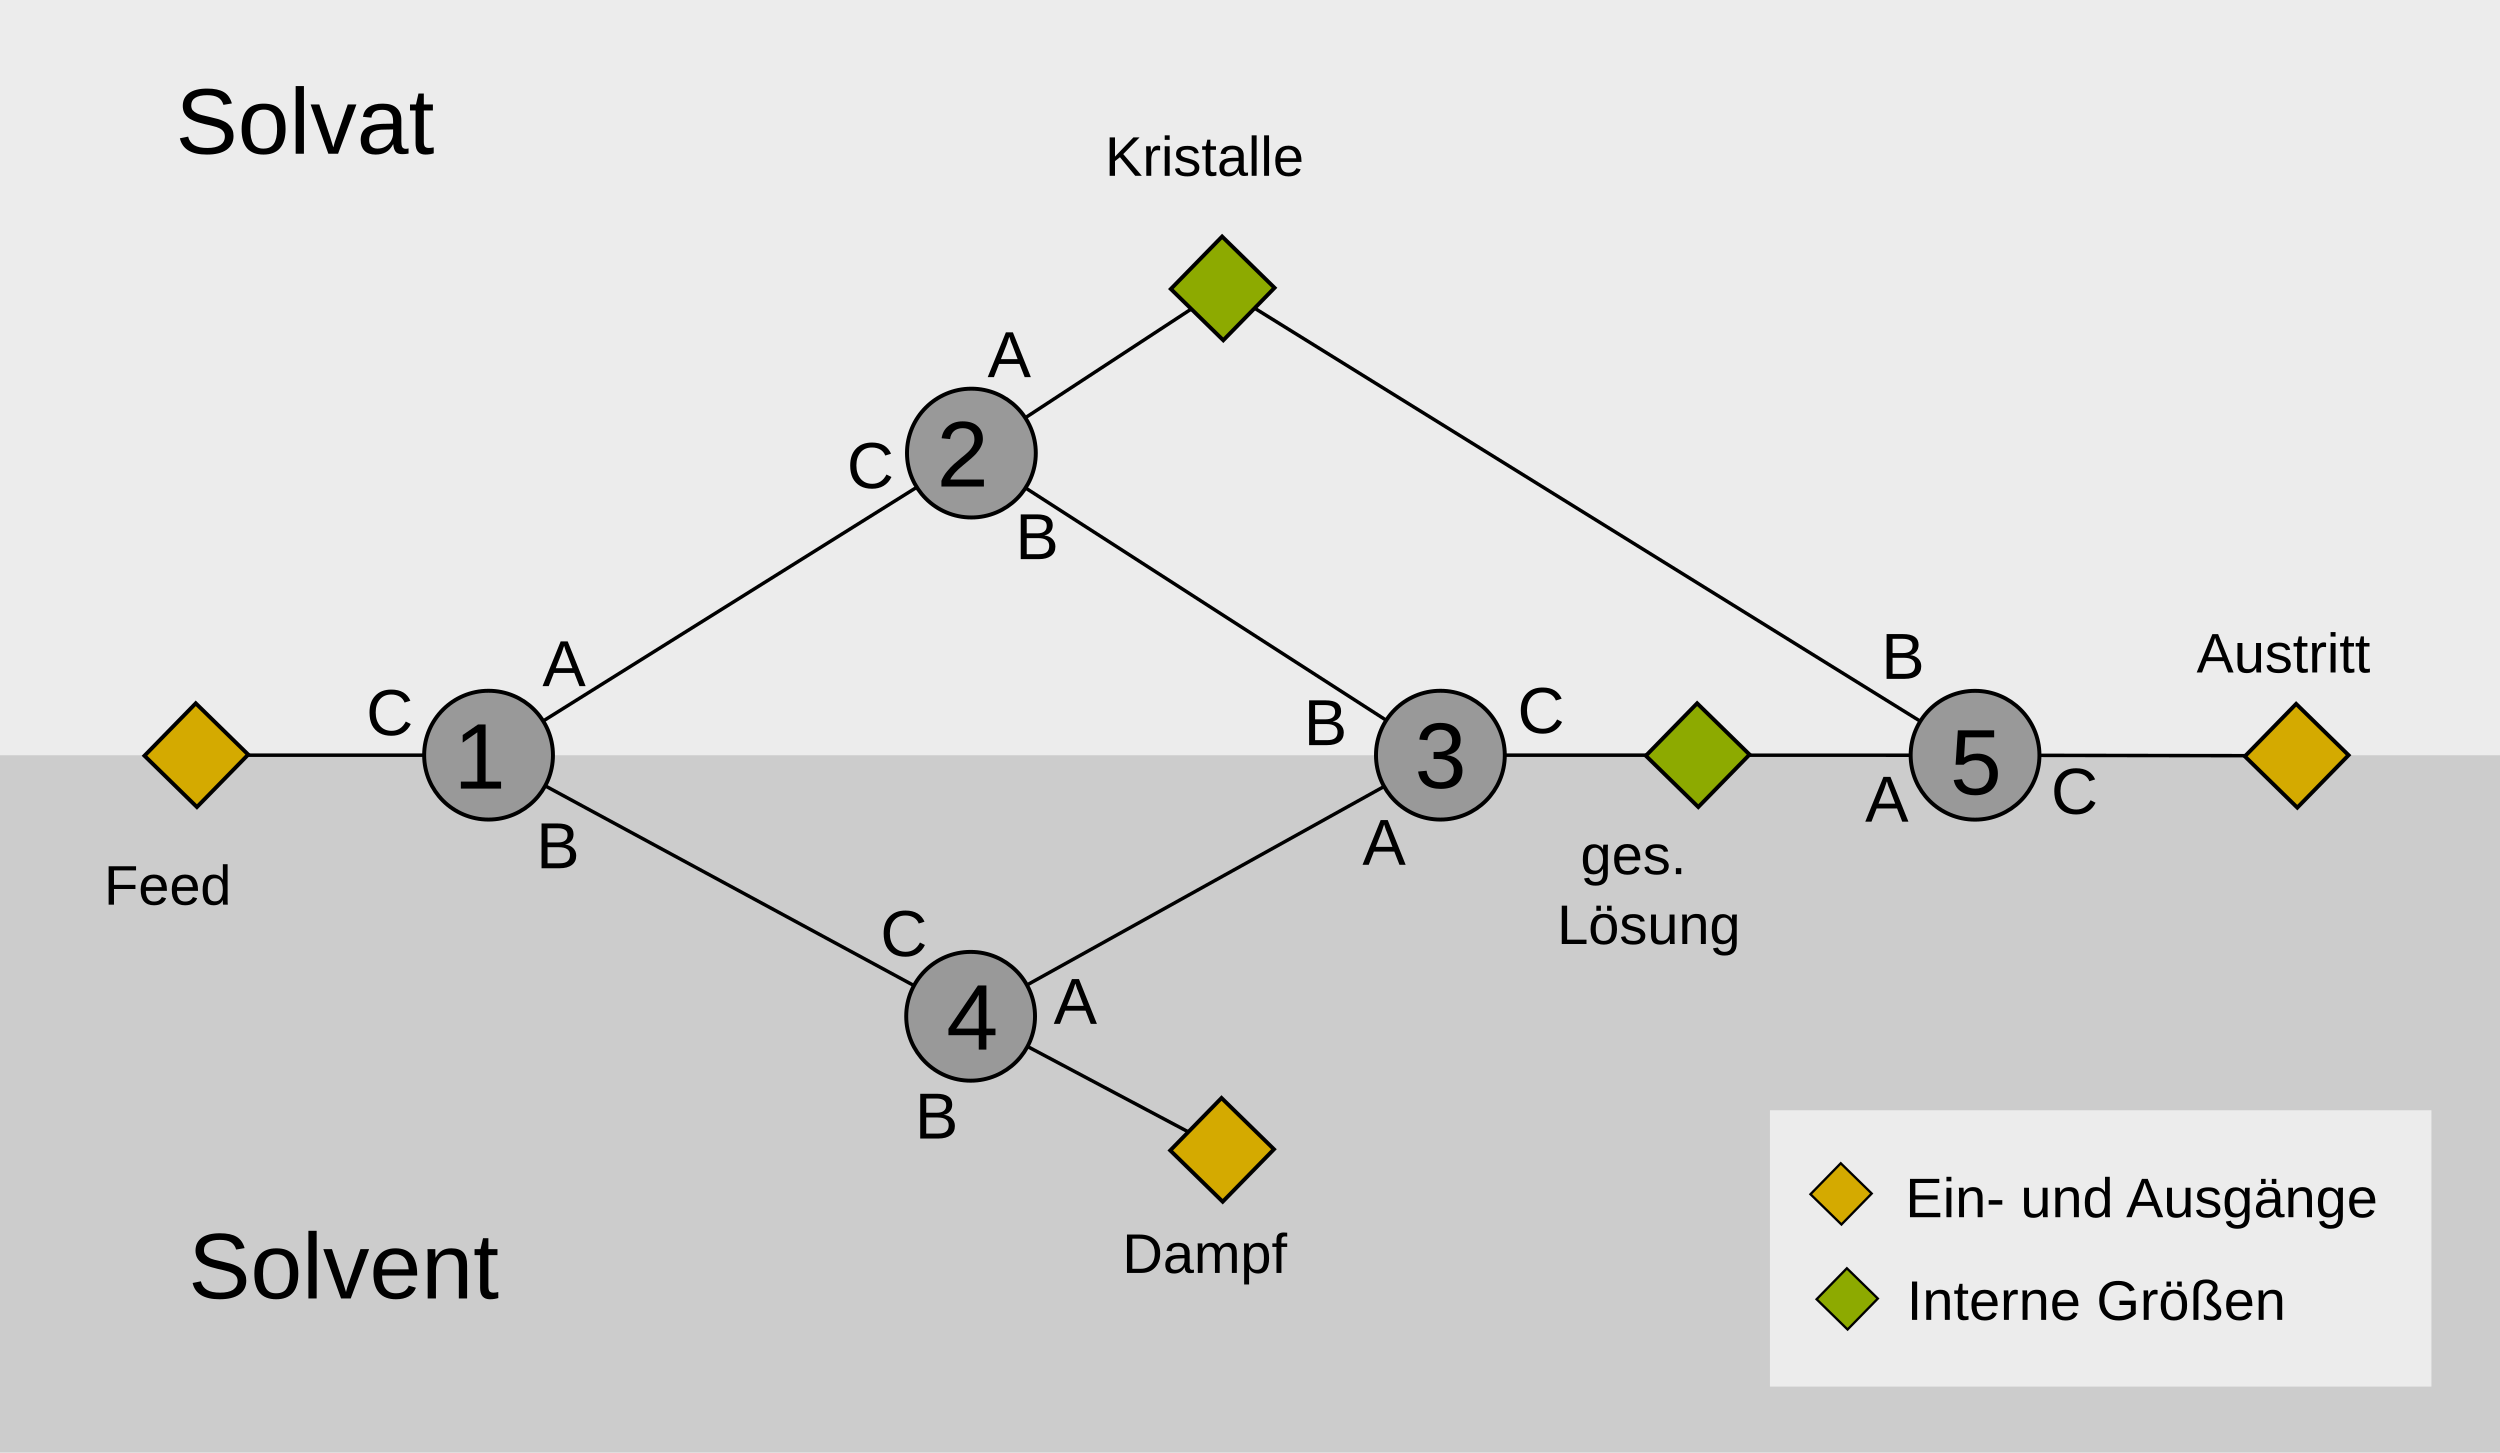
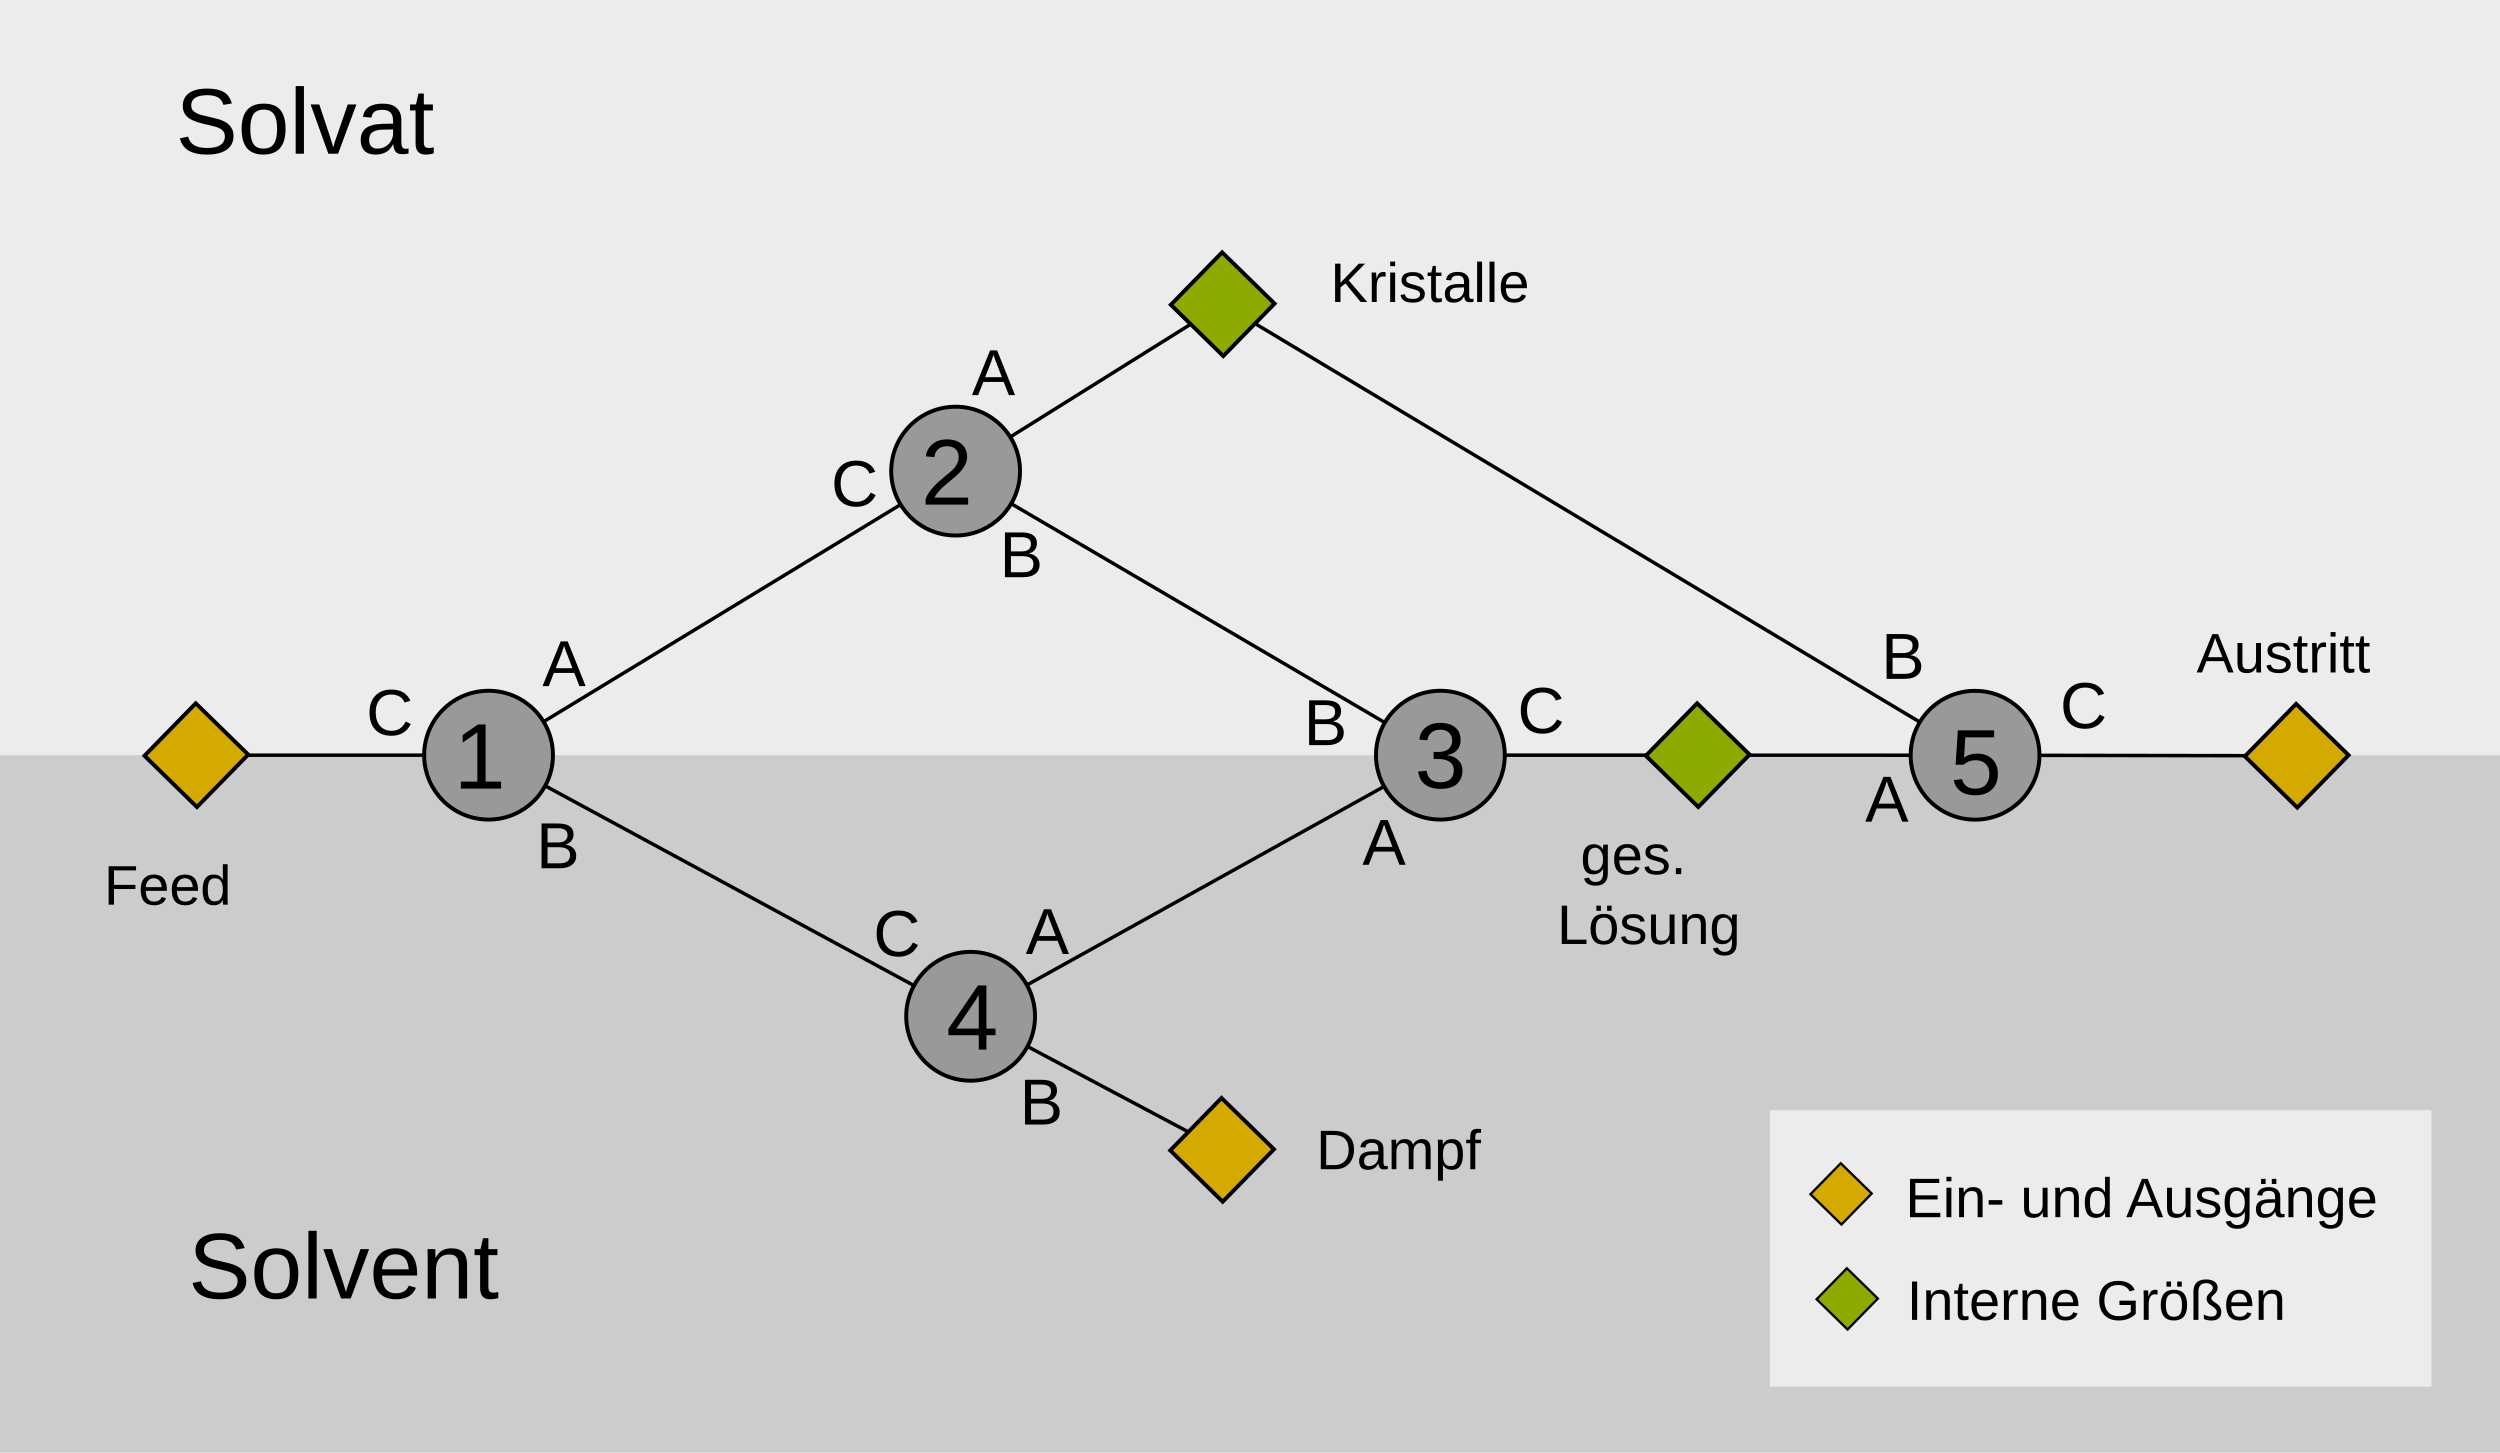
<svg xmlns="http://www.w3.org/2000/svg" width="189.368mm" height="110.034mm" viewBox="0 0 189.368 110.034" version="1.1" id="svg5">
  <defs id="defs2">
    <rect x="639.568" y="436.096" width="229.055" height="108.28" id="rect172248" />
  </defs>
  <g id="layer2" style="display:inline" transform="translate(-62.29147,-55.24392)">
    <g id="g9073" style="display:inline" transform="matrix(1.069527,0,0,1,-4.330946,0)">
      <rect style="fill:#ececec;stroke:none;stroke-width:0.341;stroke-miterlimit:4;stroke-dasharray:none;stroke-opacity:1" id="rect7377" width="177.058" height="57.202" x="62.291" y="55.244" />
      <rect style="fill:#cccccc;stroke:none;stroke-width:0.327;stroke-miterlimit:4;stroke-dasharray:none;stroke-opacity:1" id="rect7377-1" width="177.058" height="52.832" x="62.291" y="112.446" />
    </g>
    <text xml:space="preserve" style="font-style:normal;font-variant:normal;font-weight:normal;font-stretch:normal;font-size:7.056px;line-height:1.25;font-family:Arial;-inkscape-font-specification:'Arial, Normal';font-variant-ligatures:normal;font-variant-caps:normal;font-variant-numeric:normal;font-variant-east-asian:normal;display:inline;fill:#000000;fill-opacity:1;stroke:none;stroke-width:0.265" x="75.588" y="66.89" id="text2960">
      <tspan id="tspan3676" x="75.588" y="66.89">Solvat</tspan>
    </text>
    <text xml:space="preserve" style="font-style:normal;font-variant:normal;font-weight:normal;font-stretch:normal;font-size:7.056px;line-height:1.25;font-family:Arial;-inkscape-font-specification:'Arial, Normal';font-variant-ligatures:normal;font-variant-caps:normal;font-variant-numeric:normal;font-variant-east-asian:normal;display:inline;fill:#000000;fill-opacity:1;stroke:none;stroke-width:0.265" x="76.555" y="153.597" id="text2960-2">
      <tspan id="tspan3723" x="76.555" y="153.597">Solvent</tspan>
    </text>
  </g>
  <g id="layer1" style="display:inline" transform="translate(-62.29147,-55.24392)">
-     <circle style="fill:#999999;fill-rule:evenodd;stroke:#000000;stroke-width:0.3;stroke-miterlimit:4;stroke-dasharray:none;stroke-opacity:1" id="path31" cx="135.872" cy="89.564" r="4.878" />
+     <circle style="fill:#999999;fill-rule:evenodd;stroke:#000000;stroke-width:0.3;stroke-miterlimit:4;stroke-dasharray:none;stroke-opacity:1" id="path31" cx="134.677" cy="90.93" r="4.878" />
    <circle style="fill:#999999;fill-rule:evenodd;stroke:#000000;stroke-width:0.3;stroke-miterlimit:4;stroke-dasharray:none;stroke-opacity:1" id="path31-1" cx="99.298" cy="112.446" r="4.878" />
    <circle style="fill:#999999;fill-rule:evenodd;stroke:#000000;stroke-width:0.3;stroke-miterlimit:4;stroke-dasharray:none;stroke-opacity:1" id="path31-2" cx="135.813" cy="132.225" r="4.878" />
    <circle style="fill:#999999;fill-rule:evenodd;stroke:#000000;stroke-width:0.3;stroke-miterlimit:4;stroke-dasharray:none;stroke-opacity:1" id="path31-0" cx="171.397" cy="112.446" r="4.878" />
    <rect style="fill:#d4aa00;stroke:#000000;stroke-width:0.3;stroke-miterlimit:4;stroke-dasharray:none;stroke-opacity:1" id="rect2294" width="5.555" height="5.555" x="-29.239" y="131.006" transform="rotate(-45.64718)" />
-     <rect style="fill:#8daa00;fill-opacity:1;stroke:#000000;stroke-width:0.3;stroke-miterlimit:4;stroke-dasharray:none;stroke-opacity:1" id="rect2294-9" width="5.555" height="5.555" x="50.391" y="161.88" transform="rotate(-45.64718)" />
+     <rect style="fill:#8daa00;fill-opacity:1;stroke:#000000;stroke-width:0.3;stroke-miterlimit:4;stroke-dasharray:none;stroke-opacity:1" id="rect2294-9" width="5.555" height="5.555" x="49.536" y="162.716" transform="rotate(-45.64718)" />
    <rect style="display:inline;fill:#d4aa00;stroke:#000000;stroke-width:0.3;stroke-miterlimit:4;stroke-dasharray:none;stroke-opacity:1" id="rect2294-9-4" width="5.555" height="5.555" x="81.951" y="244.8" transform="rotate(-45.64718)" />
    <rect style="fill:#8daa00;fill-opacity:1;stroke:#000000;stroke-width:0.3;stroke-miterlimit:4;stroke-dasharray:none;stroke-opacity:1" id="rect2294-8" width="5.555" height="5.555" x="50.263" y="212.324" transform="rotate(-45.64718)" />
    <rect style="fill:#d4aa00;stroke:#000000;stroke-width:0.3;stroke-miterlimit:4;stroke-dasharray:none;stroke-opacity:1" id="rect2294-4" width="5.555" height="5.555" x="3.702" y="207.464" transform="rotate(-45.64718)" />
-     <path style="fill:none;fill-rule:evenodd;stroke:#000000;stroke-width:0.265px;stroke-linecap:butt;stroke-linejoin:miter;stroke-opacity:1" d="m 139.973,92.205 27.322,17.599" id="path6608" />
+     <path style="fill:none;fill-rule:evenodd;stroke:#000000;stroke-width:0.265px;stroke-linecap:butt;stroke-linejoin:miter;stroke-opacity:1" d="m 138.886,93.396 28.302,16.584" id="path6608" />
    <path style="fill:none;fill-rule:evenodd;stroke:#000000;stroke-width:0.265px;stroke-linecap:butt;stroke-linejoin:miter;stroke-opacity:1" d="M 131.524,129.902 103.587,114.769" id="path6895" />
-     <path style="fill:none;fill-rule:evenodd;stroke:#000000;stroke-width:0.265px;stroke-linecap:butt;stroke-linejoin:miter;stroke-opacity:1" d="M 103.433,109.859 131.737,92.151" id="path6897" />
+     <path style="fill:none;fill-rule:evenodd;stroke:#000000;stroke-width:0.265px;stroke-linecap:butt;stroke-linejoin:miter;stroke-opacity:1" d="M 103.466,109.911 130.509,93.465" id="path6897" />
    <path style="fill:none;fill-rule:evenodd;stroke:#000000;stroke-width:0.265px;stroke-linecap:butt;stroke-linejoin:miter;stroke-opacity:1" d="M 140.076,129.856 167.133,114.816" id="path7001" />
    <path style="fill:none;fill-rule:evenodd;stroke:#000000;stroke-width:0.265px;stroke-linecap:butt;stroke-linejoin:miter;stroke-opacity:1" d="m 81.048,112.446 13.372,1e-4" id="path7107" />
-     <path style="fill:none;fill-rule:evenodd;stroke:#000000;stroke-width:0.265px;stroke-linecap:butt;stroke-linejoin:miter;stroke-opacity:1" d="m 152.528,78.649 -12.576,8.242" id="path7109" />
+     <path style="fill:none;fill-rule:evenodd;stroke:#000000;stroke-width:0.265px;stroke-linecap:butt;stroke-linejoin:miter;stroke-opacity:1" d="m 152.483,79.8 -13.67,8.545" id="path7109" />
    <path style="fill:none;fill-rule:evenodd;stroke:#000000;stroke-width:0.265px;stroke-linecap:butt;stroke-linejoin:miter;stroke-opacity:1" d="m 176.275,112.446 10.729,-9e-5" id="path7111" />
    <path style="fill:none;fill-rule:evenodd;stroke:#000000;stroke-width:0.265px;stroke-linecap:butt;stroke-linejoin:miter;stroke-opacity:1" d="m 140.121,134.513 12.185,6.47" id="path7113" />
    <text xml:space="preserve" style="font-style:normal;font-variant:normal;font-weight:normal;font-stretch:normal;font-size:7.056px;line-height:1.25;font-family:Arial;-inkscape-font-specification:'Arial, Normal';font-variant-ligatures:normal;font-variant-caps:normal;font-variant-numeric:normal;font-variant-east-asian:normal;stroke-width:0.265" x="96.669" y="114.982" id="text4881">
      <tspan id="tspan4879" style="font-style:normal;font-variant:normal;font-weight:normal;font-stretch:normal;font-size:7.056px;font-family:Arial;-inkscape-font-specification:'Arial, Normal';font-variant-ligatures:normal;font-variant-caps:normal;font-variant-numeric:normal;font-variant-east-asian:normal;stroke-width:0.265" x="96.669" y="114.982">1</tspan>
    </text>
-     <text xml:space="preserve" style="font-style:normal;font-variant:normal;font-weight:normal;font-stretch:normal;font-size:7.056px;line-height:1.25;font-family:Arial;-inkscape-font-specification:'Arial, Normal';font-variant-ligatures:normal;font-variant-caps:normal;font-variant-numeric:normal;font-variant-east-asian:normal;display:inline;stroke-width:0.265" x="133.244" y="92.1" id="text4881-2">
-       <tspan id="tspan9308" x="133.244" y="92.1">2</tspan>
+     <text xml:space="preserve" style="font-style:normal;font-variant:normal;font-weight:normal;font-stretch:normal;font-size:7.056px;line-height:1.25;font-family:Arial;-inkscape-font-specification:'Arial, Normal';font-variant-ligatures:normal;font-variant-caps:normal;font-variant-numeric:normal;font-variant-east-asian:normal;display:inline;stroke-width:0.265" x="132.048" y="93.466" id="text4881-2">
+       <tspan id="tspan9308" x="132.048" y="93.466">2</tspan>
    </text>
    <text xml:space="preserve" style="font-style:normal;font-variant:normal;font-weight:normal;font-stretch:normal;font-size:7.056px;line-height:1.25;font-family:Arial;-inkscape-font-specification:'Arial, Normal';font-variant-ligatures:normal;font-variant-caps:normal;font-variant-numeric:normal;font-variant-east-asian:normal;display:inline;stroke-width:0.265" x="169.447" y="114.937" id="text4881-2-5">
      <tspan id="tspan9355" x="169.447" y="114.937">3</tspan>
    </text>
    <text xml:space="preserve" style="font-style:normal;font-variant:normal;font-weight:normal;font-stretch:normal;font-size:7.056px;line-height:1.25;font-family:Arial;-inkscape-font-specification:'Arial, Normal';font-variant-ligatures:normal;font-variant-caps:normal;font-variant-numeric:normal;font-variant-east-asian:normal;display:inline;stroke-width:0.265" x="133.977" y="134.751" id="text4881-2-5-8">
      <tspan id="tspan9402" x="133.977" y="134.751">4</tspan>
    </text>
    <circle style="display:inline;fill:#999999;fill-rule:evenodd;stroke:#000000;stroke-width:0.3;stroke-miterlimit:4;stroke-dasharray:none;stroke-opacity:1" id="path31-8" cx="211.896" cy="112.451" r="4.878" />
    <text xml:space="preserve" style="font-style:normal;font-variant:normal;font-weight:normal;font-stretch:normal;font-size:7.056px;line-height:1.25;font-family:Arial;-inkscape-font-specification:'Arial, Normal';font-variant-ligatures:normal;font-variant-caps:normal;font-variant-numeric:normal;font-variant-east-asian:normal;display:inline;stroke-width:0.265" x="210" y="115.422" id="text4881-2-2">
      <tspan id="tspan135" x="210" y="115.422">5</tspan>
    </text>
    <path style="fill:none;fill-rule:evenodd;stroke:#000000;stroke-width:0.265px;stroke-linecap:butt;stroke-linejoin:miter;stroke-opacity:1" d="m 194.771,112.447 12.247,0.003" id="path309" />
    <path style="fill:none;fill-rule:evenodd;stroke:#000000;stroke-width:0.265px;stroke-linecap:butt;stroke-linejoin:miter;stroke-opacity:1" d="m 216.774,112.459 15.61,0.025" id="path1348" />
-     <path style="fill:none;fill-rule:evenodd;stroke:#000000;stroke-width:0.265px;stroke-linecap:butt;stroke-linejoin:miter;stroke-opacity:1" d="m 157.325,78.59 50.426,31.289" id="path1350" />
+     <path style="fill:none;fill-rule:evenodd;stroke:#000000;stroke-width:0.265px;stroke-linecap:butt;stroke-linejoin:miter;stroke-opacity:1" d="m 157.356,79.753 50.356,30.189" id="path1350" />
  </g>
  <g id="layer3" style="display:inline" transform="translate(-62.29147,-55.24392)">
-     <text xml:space="preserve" style="font-style:normal;font-variant:normal;font-weight:normal;font-stretch:normal;font-size:4.233px;line-height:1.25;font-family:Arial;-inkscape-font-specification:'Arial, Normal';font-variant-ligatures:normal;font-variant-caps:normal;font-variant-numeric:normal;font-variant-east-asian:normal;fill:#000000;fill-opacity:1;stroke:none;stroke-width:0.265" x="146.001" y="68.559" id="text2960-2-8">
-       <tspan id="tspan3770" x="146.001" y="68.559">Kristalle</tspan>
+     <text xml:space="preserve" style="font-style:normal;font-variant:normal;font-weight:normal;font-stretch:normal;font-size:4.233px;line-height:1.25;font-family:Arial;-inkscape-font-specification:'Arial, Normal';font-variant-ligatures:normal;font-variant-caps:normal;font-variant-numeric:normal;font-variant-east-asian:normal;fill:#000000;fill-opacity:1;stroke:none;stroke-width:0.265" x="163.077" y="78.121" id="text2960-2-8">
+       <tspan id="tspan3770" x="163.077" y="78.121">Kristalle</tspan>
    </text>
    <text xml:space="preserve" style="font-style:normal;font-variant:normal;font-weight:normal;font-stretch:normal;font-size:4.233px;line-height:1.25;font-family:Arial;-inkscape-font-specification:'Arial, Normal';font-variant-ligatures:normal;font-variant-caps:normal;font-variant-numeric:normal;font-variant-east-asian:normal;display:inline;fill:#000000;fill-opacity:1;stroke:none;stroke-width:0.265" x="228.667" y="106.184" id="text2960-2-8-5">
      <tspan id="tspan3770-6" x="228.667" y="106.184">Austritt</tspan>
    </text>
    <text xml:space="preserve" style="font-style:normal;font-variant:normal;font-weight:normal;font-stretch:normal;font-size:4.233px;line-height:1.25;font-family:Arial;-inkscape-font-specification:'Arial, Normal';font-variant-ligatures:normal;font-variant-caps:normal;font-variant-numeric:normal;font-variant-east-asian:normal;fill:#000000;fill-opacity:1;stroke:none;stroke-width:0.265" x="70.177" y="123.77" id="text2960-2-8-4">
      <tspan id="tspan3853" x="70.177" y="123.77">Feed</tspan>
    </text>
    <text xml:space="preserve" style="font-style:normal;font-variant:normal;font-weight:normal;font-stretch:normal;font-size:4.233px;line-height:1.25;font-family:Arial;-inkscape-font-specification:'Arial, Normal';font-variant-ligatures:normal;font-variant-caps:normal;font-variant-numeric:normal;font-variant-east-asian:normal;text-align:center;text-anchor:middle;fill:#000000;fill-opacity:1;stroke:none;stroke-width:0.265" x="190.132" y="121.457" id="text2960-2-8-4-2">
      <tspan id="tspan2055" x="190.132" y="121.457">ges.</tspan>
      <tspan id="tspan2057" x="190.132" y="126.749">Lösung</tspan>
    </text>
-     <text xml:space="preserve" style="font-style:normal;font-variant:normal;font-weight:normal;font-stretch:normal;font-size:4.233px;line-height:1.25;font-family:Arial;-inkscape-font-specification:'Arial, Normal';font-variant-ligatures:normal;font-variant-caps:normal;font-variant-numeric:normal;font-variant-east-asian:normal;fill:#000000;fill-opacity:1;stroke:none;stroke-width:0.265" x="147.313" y="151.664" id="text2960-2-8-4-4">
-       <tspan id="tspan3937" x="147.313" y="151.664">Dampf</tspan>
+     <text xml:space="preserve" style="font-style:normal;font-variant:normal;font-weight:normal;font-stretch:normal;font-size:4.233px;line-height:1.25;font-family:Arial;-inkscape-font-specification:'Arial, Normal';font-variant-ligatures:normal;font-variant-caps:normal;font-variant-numeric:normal;font-variant-east-asian:normal;fill:#000000;fill-opacity:1;stroke:none;stroke-width:0.265" x="161.998" y="143.809" id="text2960-2-8-4-4">
+       <tspan id="tspan3937" x="161.998" y="143.809">Dampf</tspan>
    </text>
    <text xml:space="preserve" style="font-size:4.939px;line-height:1.25;font-family:Arial;-inkscape-font-specification:'Arial, Normal';stroke-width:0.265" x="90.031" y="110.929" id="text17927">
      <tspan id="tspan17925" style="stroke-width:0.265" x="90.031" y="110.929">C</tspan>
      <tspan style="stroke-width:0.265" x="90.031" y="117.102" id="tspan17929" />
    </text>
    <text xml:space="preserve" style="font-style:normal;font-variant:normal;font-weight:normal;font-stretch:normal;font-size:4.939px;line-height:1.25;font-family:Arial;-inkscape-font-specification:'Arial, Normal';font-variant-ligatures:normal;font-variant-caps:normal;font-variant-numeric:normal;font-variant-east-asian:normal;display:inline;stroke-width:0.265" x="102.906" y="121.009" id="text17927-1">
      <tspan id="tspan21666" x="102.906" y="121.009">B</tspan>
    </text>
    <text xml:space="preserve" style="font-style:normal;font-variant:normal;font-weight:normal;font-stretch:normal;font-size:4.939px;line-height:1.25;font-family:Arial;-inkscape-font-specification:'Arial, Normal';font-variant-ligatures:normal;font-variant-caps:normal;font-variant-numeric:normal;font-variant-east-asian:normal;display:inline;stroke-width:0.265" x="103.37" y="107.217" id="text17927-3">
      <tspan id="tspan21646" x="103.37" y="107.217">A</tspan>
    </text>
-     <text xml:space="preserve" style="font-size:4.939px;line-height:1.25;font-family:Arial;-inkscape-font-specification:'Arial, Normal';display:inline;stroke-width:0.265" x="126.44" y="92.219" id="text17927-5">
-       <tspan id="tspan17925-2" style="stroke-width:0.265" x="126.44" y="92.219">C</tspan>
-       <tspan style="stroke-width:0.265" x="126.44" y="98.393" id="tspan17929-5" />
+     <text xml:space="preserve" style="font-size:4.939px;line-height:1.25;font-family:Arial;-inkscape-font-specification:'Arial, Normal';display:inline;stroke-width:0.265" x="125.245" y="93.585" id="text17927-5">
+       <tspan id="tspan17925-2" style="stroke-width:0.265" x="125.245" y="93.585">C</tspan>
+       <tspan style="stroke-width:0.265" x="125.245" y="99.759" id="tspan17929-5" />
    </text>
-     <text xml:space="preserve" style="font-style:normal;font-variant:normal;font-weight:normal;font-stretch:normal;font-size:4.939px;line-height:1.25;font-family:Arial;-inkscape-font-specification:'Arial, Normal';font-variant-ligatures:normal;font-variant-caps:normal;font-variant-numeric:normal;font-variant-east-asian:normal;display:inline;stroke-width:0.265" x="139.204" y="97.598" id="text17927-1-3">
-       <tspan id="tspan21666-4" x="139.204" y="97.598">B</tspan>
+     <text xml:space="preserve" style="font-style:normal;font-variant:normal;font-weight:normal;font-stretch:normal;font-size:4.939px;line-height:1.25;font-family:Arial;-inkscape-font-specification:'Arial, Normal';font-variant-ligatures:normal;font-variant-caps:normal;font-variant-numeric:normal;font-variant-east-asian:normal;display:inline;stroke-width:0.265" x="138.009" y="98.964" id="text17927-1-3">
+       <tspan id="tspan21666-4" x="138.009" y="98.964">B</tspan>
    </text>
-     <text xml:space="preserve" style="font-style:normal;font-variant:normal;font-weight:normal;font-stretch:normal;font-size:4.939px;line-height:1.25;font-family:Arial;-inkscape-font-specification:'Arial, Normal';font-variant-ligatures:normal;font-variant-caps:normal;font-variant-numeric:normal;font-variant-east-asian:normal;display:inline;stroke-width:0.265" x="137.092" y="83.809" id="text17927-3-1">
-       <tspan id="tspan21646-4" x="137.092" y="83.809">A</tspan>
+     <text xml:space="preserve" style="font-style:normal;font-variant:normal;font-weight:normal;font-stretch:normal;font-size:4.939px;line-height:1.25;font-family:Arial;-inkscape-font-specification:'Arial, Normal';font-variant-ligatures:normal;font-variant-caps:normal;font-variant-numeric:normal;font-variant-east-asian:normal;display:inline;stroke-width:0.265" x="135.897" y="85.175" id="text17927-3-1">
+       <tspan id="tspan21646-4" x="135.897" y="85.175">A</tspan>
    </text>
-     <text xml:space="preserve" style="font-size:4.939px;line-height:1.25;font-family:Arial;-inkscape-font-specification:'Arial, Normal';display:inline;stroke-width:0.265" x="128.976" y="127.666" id="text17927-4">
-       <tspan id="tspan17925-1" style="stroke-width:0.265" x="128.976" y="127.666">C</tspan>
-       <tspan style="stroke-width:0.265" x="128.976" y="133.84" id="tspan17929-0" />
+     <text xml:space="preserve" style="font-size:4.939px;line-height:1.25;font-family:Arial;-inkscape-font-specification:'Arial, Normal';display:inline;stroke-width:0.265" x="128.447" y="127.666" id="text17927-4">
+       <tspan id="tspan17925-1" style="stroke-width:0.265" x="128.447" y="127.666">C</tspan>
+       <tspan style="stroke-width:0.265" x="128.447" y="133.84" id="tspan17929-0" />
    </text>
-     <text xml:space="preserve" style="font-style:normal;font-variant:normal;font-weight:normal;font-stretch:normal;font-size:4.939px;line-height:1.25;font-family:Arial;-inkscape-font-specification:'Arial, Normal';font-variant-ligatures:normal;font-variant-caps:normal;font-variant-numeric:normal;font-variant-east-asian:normal;display:inline;stroke-width:0.265" x="131.591" y="141.484" id="text17927-1-34">
-       <tspan id="tspan21666-5" x="131.591" y="141.484">B</tspan>
+     <text xml:space="preserve" style="font-style:normal;font-variant:normal;font-weight:normal;font-stretch:normal;font-size:4.939px;line-height:1.25;font-family:Arial;-inkscape-font-specification:'Arial, Normal';font-variant-ligatures:normal;font-variant-caps:normal;font-variant-numeric:normal;font-variant-east-asian:normal;display:inline;stroke-width:0.265" x="139.528" y="140.426" id="text17927-1-34">
+       <tspan id="tspan21666-5" x="139.528" y="140.426">B</tspan>
    </text>
-     <text xml:space="preserve" style="font-style:normal;font-variant:normal;font-weight:normal;font-stretch:normal;font-size:4.939px;line-height:1.25;font-family:Arial;-inkscape-font-specification:'Arial, Normal';font-variant-ligatures:normal;font-variant-caps:normal;font-variant-numeric:normal;font-variant-east-asian:normal;display:inline;stroke-width:0.265" x="142.096" y="132.797" id="text17927-3-2">
-       <tspan id="tspan21646-1" x="142.096" y="132.797">A</tspan>
+     <text xml:space="preserve" style="font-style:normal;font-variant:normal;font-weight:normal;font-stretch:normal;font-size:4.939px;line-height:1.25;font-family:Arial;-inkscape-font-specification:'Arial, Normal';font-variant-ligatures:normal;font-variant-caps:normal;font-variant-numeric:normal;font-variant-east-asian:normal;display:inline;stroke-width:0.265" x="139.98" y="127.506" id="text17927-3-2">
+       <tspan id="tspan21646-1" x="139.98" y="127.506">A</tspan>
    </text>
    <text xml:space="preserve" style="font-size:4.939px;line-height:1.25;font-family:Arial;-inkscape-font-specification:'Arial, Normal';display:inline;stroke-width:0.265" x="177.237" y="110.773" id="text17927-12">
      <tspan id="tspan17925-5" style="stroke-width:0.265" x="177.237" y="110.773">C</tspan>
      <tspan style="stroke-width:0.265" x="177.237" y="116.947" id="tspan17929-4" />
    </text>
    <text xml:space="preserve" style="font-style:normal;font-variant:normal;font-weight:normal;font-stretch:normal;font-size:4.939px;line-height:1.25;font-family:Arial;-inkscape-font-specification:'Arial, Normal';font-variant-ligatures:normal;font-variant-caps:normal;font-variant-numeric:normal;font-variant-east-asian:normal;display:inline;stroke-width:0.265" x="161.047" y="111.683" id="text17927-1-1">
      <tspan id="tspan21666-6" x="161.047" y="111.683">B</tspan>
    </text>
    <text xml:space="preserve" style="font-style:normal;font-variant:normal;font-weight:normal;font-stretch:normal;font-size:4.939px;line-height:1.25;font-family:Arial;-inkscape-font-specification:'Arial, Normal';font-variant-ligatures:normal;font-variant-caps:normal;font-variant-numeric:normal;font-variant-east-asian:normal;display:inline;stroke-width:0.265" x="165.483" y="120.748" id="text17927-3-3">
      <tspan id="tspan21646-7" x="165.483" y="120.748">A</tspan>
    </text>
-     <text xml:space="preserve" style="font-size:4.939px;line-height:1.25;font-family:Arial;-inkscape-font-specification:'Arial, Normal';display:inline;stroke-width:0.265" x="217.65" y="116.89" id="text17927-5-4">
-       <tspan id="tspan17925-2-4" style="stroke-width:0.265" x="217.65" y="116.89">C</tspan>
-       <tspan style="stroke-width:0.265" x="217.65" y="123.064" id="tspan17929-5-9" />
+     <text xml:space="preserve" style="font-size:4.939px;line-height:1.25;font-family:Arial;-inkscape-font-specification:'Arial, Normal';display:inline;stroke-width:0.265" x="218.333" y="110.402" id="text17927-5-4">
+       <tspan id="tspan17925-2-4" style="stroke-width:0.265" x="218.333" y="110.402">C</tspan>
+       <tspan style="stroke-width:0.265" x="218.333" y="116.575" id="tspan17929-5-9" />
    </text>
    <text xml:space="preserve" style="font-style:normal;font-variant:normal;font-weight:normal;font-stretch:normal;font-size:4.939px;line-height:1.25;font-family:Arial;-inkscape-font-specification:'Arial, Normal';font-variant-ligatures:normal;font-variant-caps:normal;font-variant-numeric:normal;font-variant-east-asian:normal;display:inline;stroke-width:0.265" x="204.789" y="106.662" id="text17927-1-3-7">
      <tspan id="tspan21666-4-3" x="204.789" y="106.662">B</tspan>
    </text>
    <text xml:space="preserve" style="font-style:normal;font-variant:normal;font-weight:normal;font-stretch:normal;font-size:4.939px;line-height:1.25;font-family:Arial;-inkscape-font-specification:'Arial, Normal';font-variant-ligatures:normal;font-variant-caps:normal;font-variant-numeric:normal;font-variant-east-asian:normal;display:inline;stroke-width:0.265" x="203.566" y="117.479" id="text17927-3-1-7">
      <tspan id="tspan21646-4-9" x="203.566" y="117.479">A</tspan>
    </text>
    <g id="g187621" transform="translate(4.879807,1.416718)">
      <rect style="fill:#ececec;fill-opacity:1;stroke-width:0.242" id="rect177370" width="50.105" height="20.933" x="191.48" y="137.926" />
      <g id="g166229" transform="translate(-2.30311,6.657278)">
        <text xml:space="preserve" style="font-style:normal;font-variant:normal;font-weight:normal;font-stretch:normal;font-size:4.233px;line-height:1.25;font-family:Arial;-inkscape-font-specification:'Arial, Normal';font-variant-ligatures:normal;font-variant-caps:normal;font-variant-numeric:normal;font-variant-east-asian:normal;display:inline;fill:#000000;fill-opacity:1;stroke:none;stroke-width:0.265" x="204.045" y="139.373" id="text2960-2-8-5-4">
          <tspan id="tspan3770-6-3" x="204.045" y="139.373">Ein- und Ausgänge </tspan>
        </text>
        <rect style="display:inline;fill:#d4aa00;stroke:#000000;stroke-width:0.177;stroke-miterlimit:4;stroke-dasharray:none;stroke-opacity:1" id="rect2294-9-4-6" width="3.28" height="3.28" x="39.204" y="236.973" transform="rotate(-45.64718)" />
      </g>
      <g id="g166234" transform="translate(19.2044,-1.731544)">
        <text xml:space="preserve" style="font-style:normal;font-variant:normal;font-weight:normal;font-stretch:normal;font-size:4.233px;line-height:1.25;font-family:Arial;-inkscape-font-specification:'Arial, Normal';font-variant-ligatures:normal;font-variant-caps:normal;font-variant-numeric:normal;font-variant-east-asian:normal;display:inline;fill:#000000;fill-opacity:1;stroke:none;stroke-width:0.265" x="182.644" y="155.534" id="text2960-2-8-5-4-9">
          <tspan id="tspan3770-6-3-7" x="182.644" y="155.534">Interne Größen</tspan>
        </text>
        <rect style="display:inline;fill:#8daa00;fill-opacity:1;stroke:#000000;stroke-width:0.177;stroke-miterlimit:4;stroke-dasharray:none;stroke-opacity:1" id="rect2294-9-4-6-0" width="3.28" height="3.28" x="12.806" y="233.351" transform="rotate(-45.64718)" />
      </g>
    </g>
-     <text xml:space="preserve" transform="matrix(0.2645833,0,0,0.2645833,62.29147,55.24392)" id="text172246" style="line-height:1.25;font-family:Arial;font-size:18.667px;-inkscape-font-specification:'Arial, Normal';white-space:pre;shape-inside:url(#rect172248)" />
+     <text xml:space="preserve" transform="matrix(0.2645833,0,0,0.2645833,62.29147,55.24392)" id="text172246" style="font-size:18.667px;line-height:1.25;font-family:Arial;-inkscape-font-specification:'Arial, Normal';white-space:pre;shape-inside:url(#rect172248)" />
  </g>
</svg>
